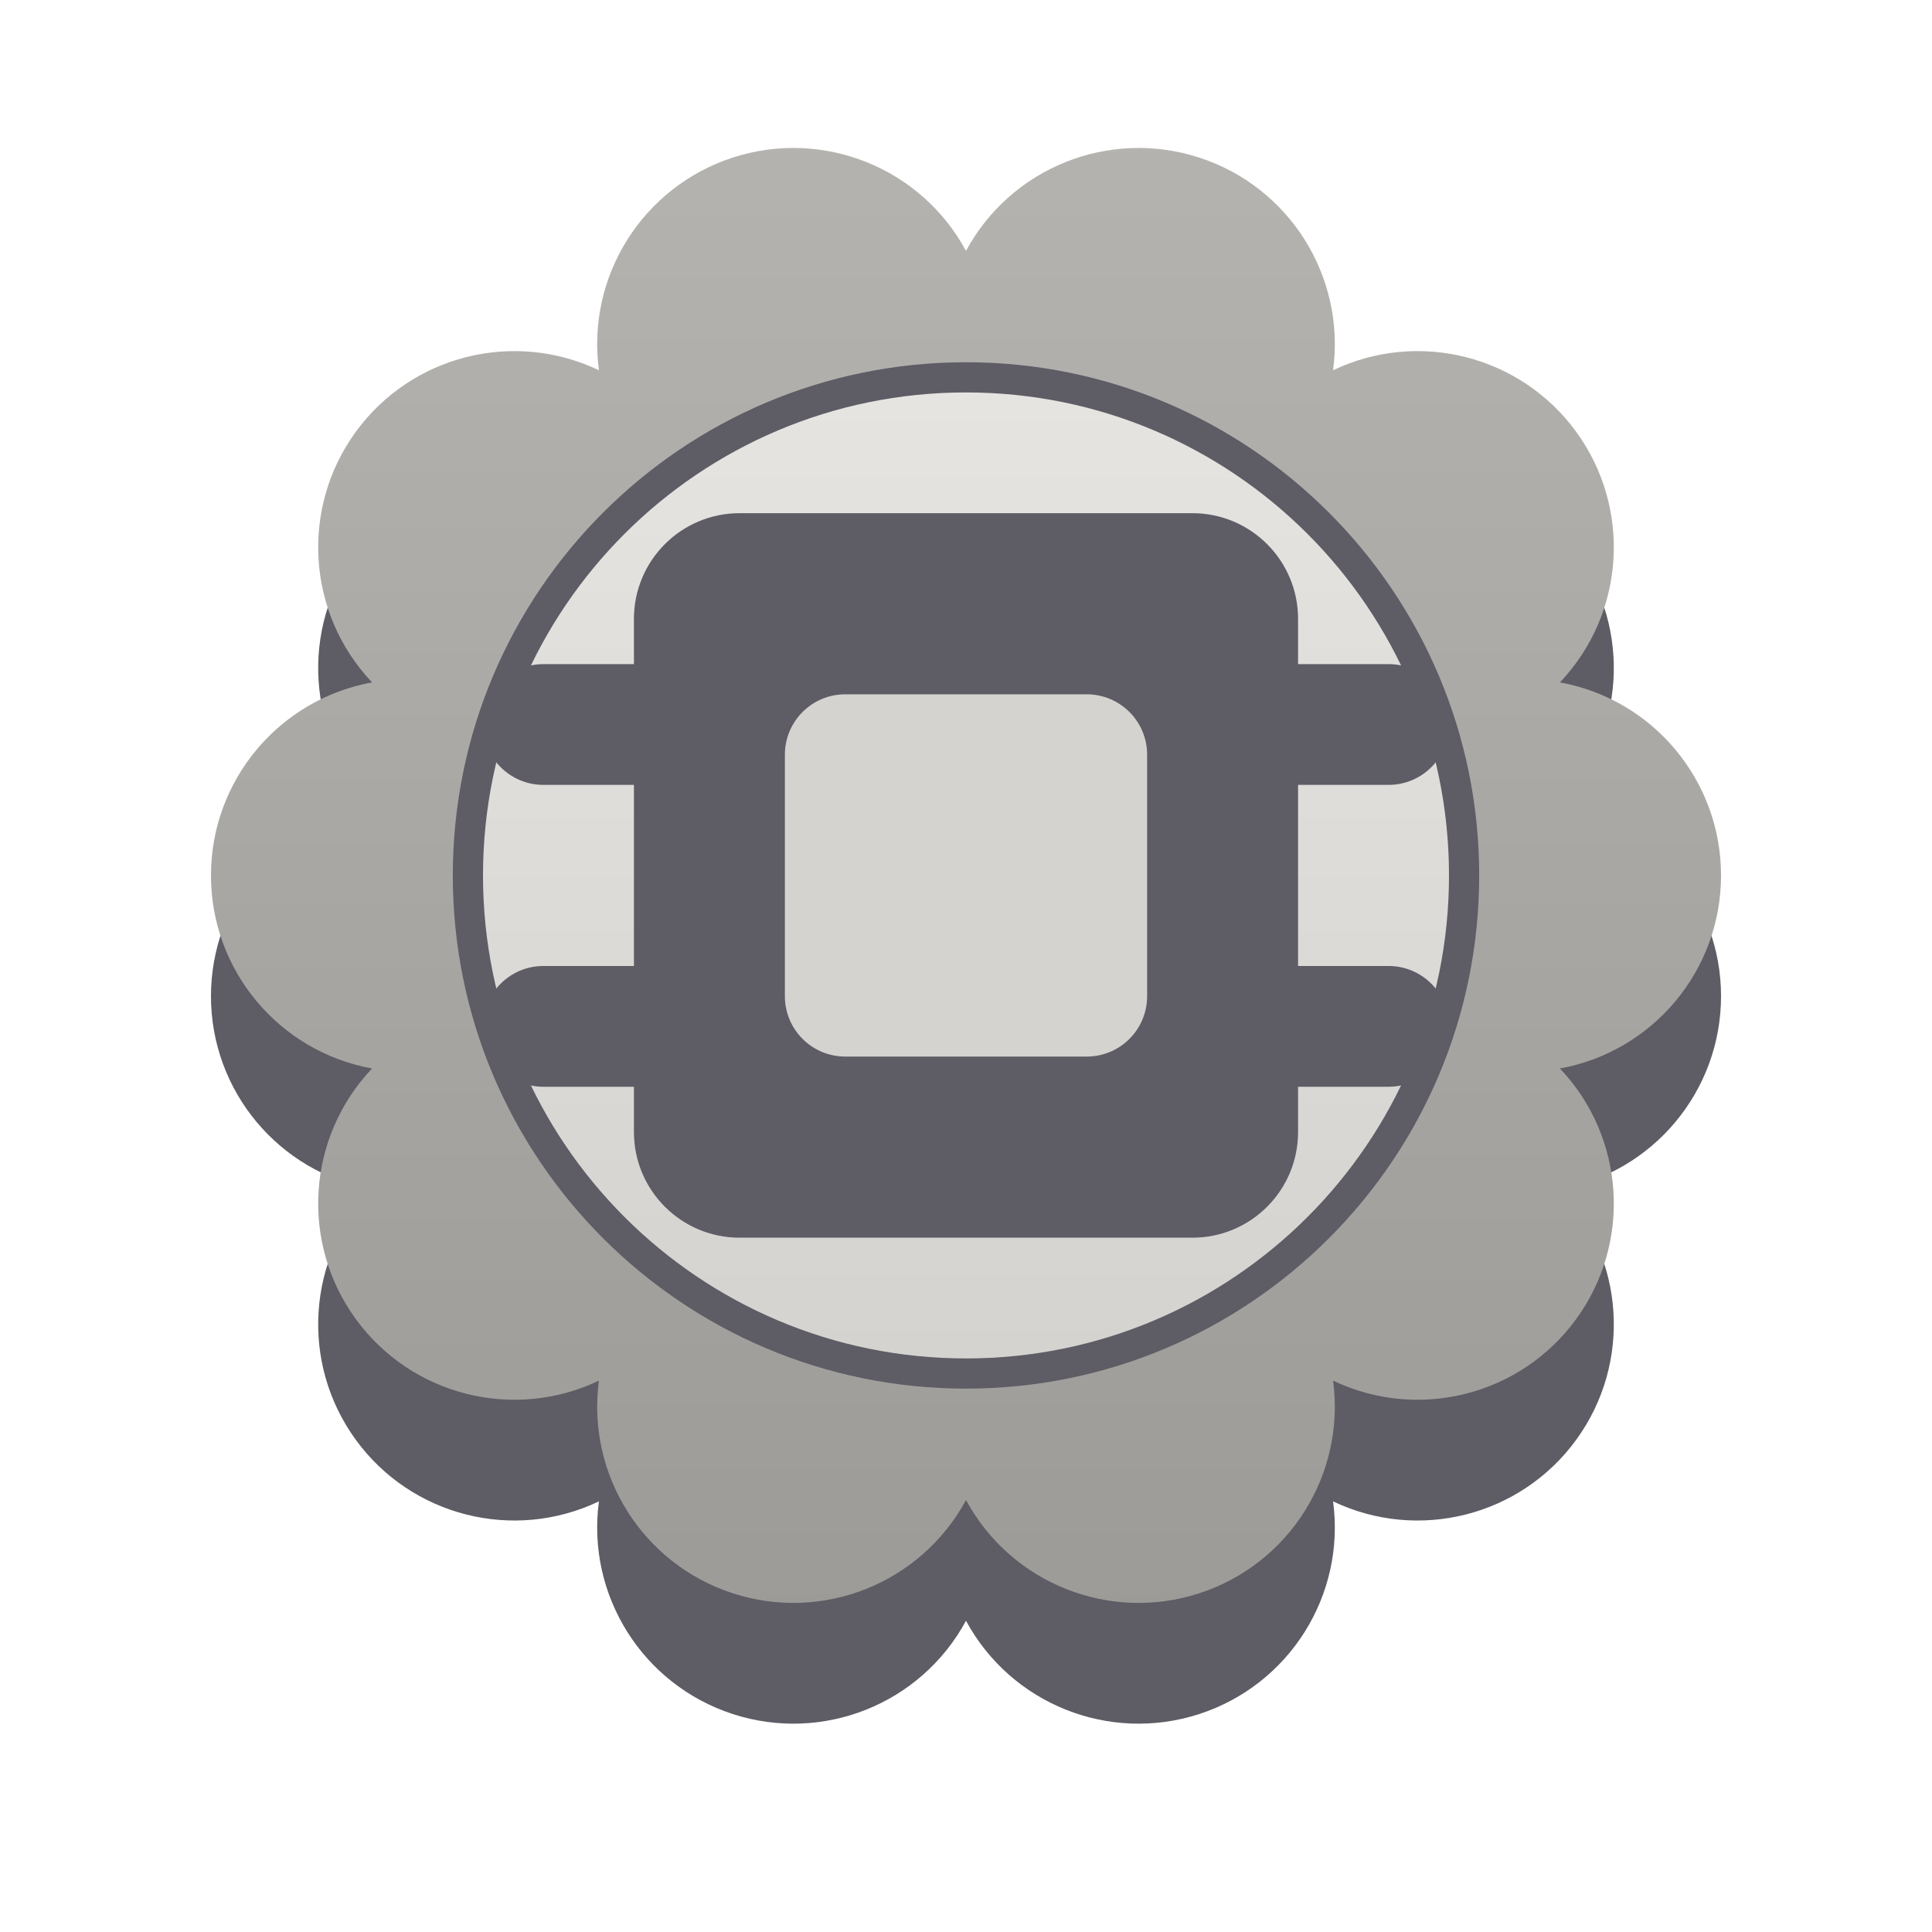
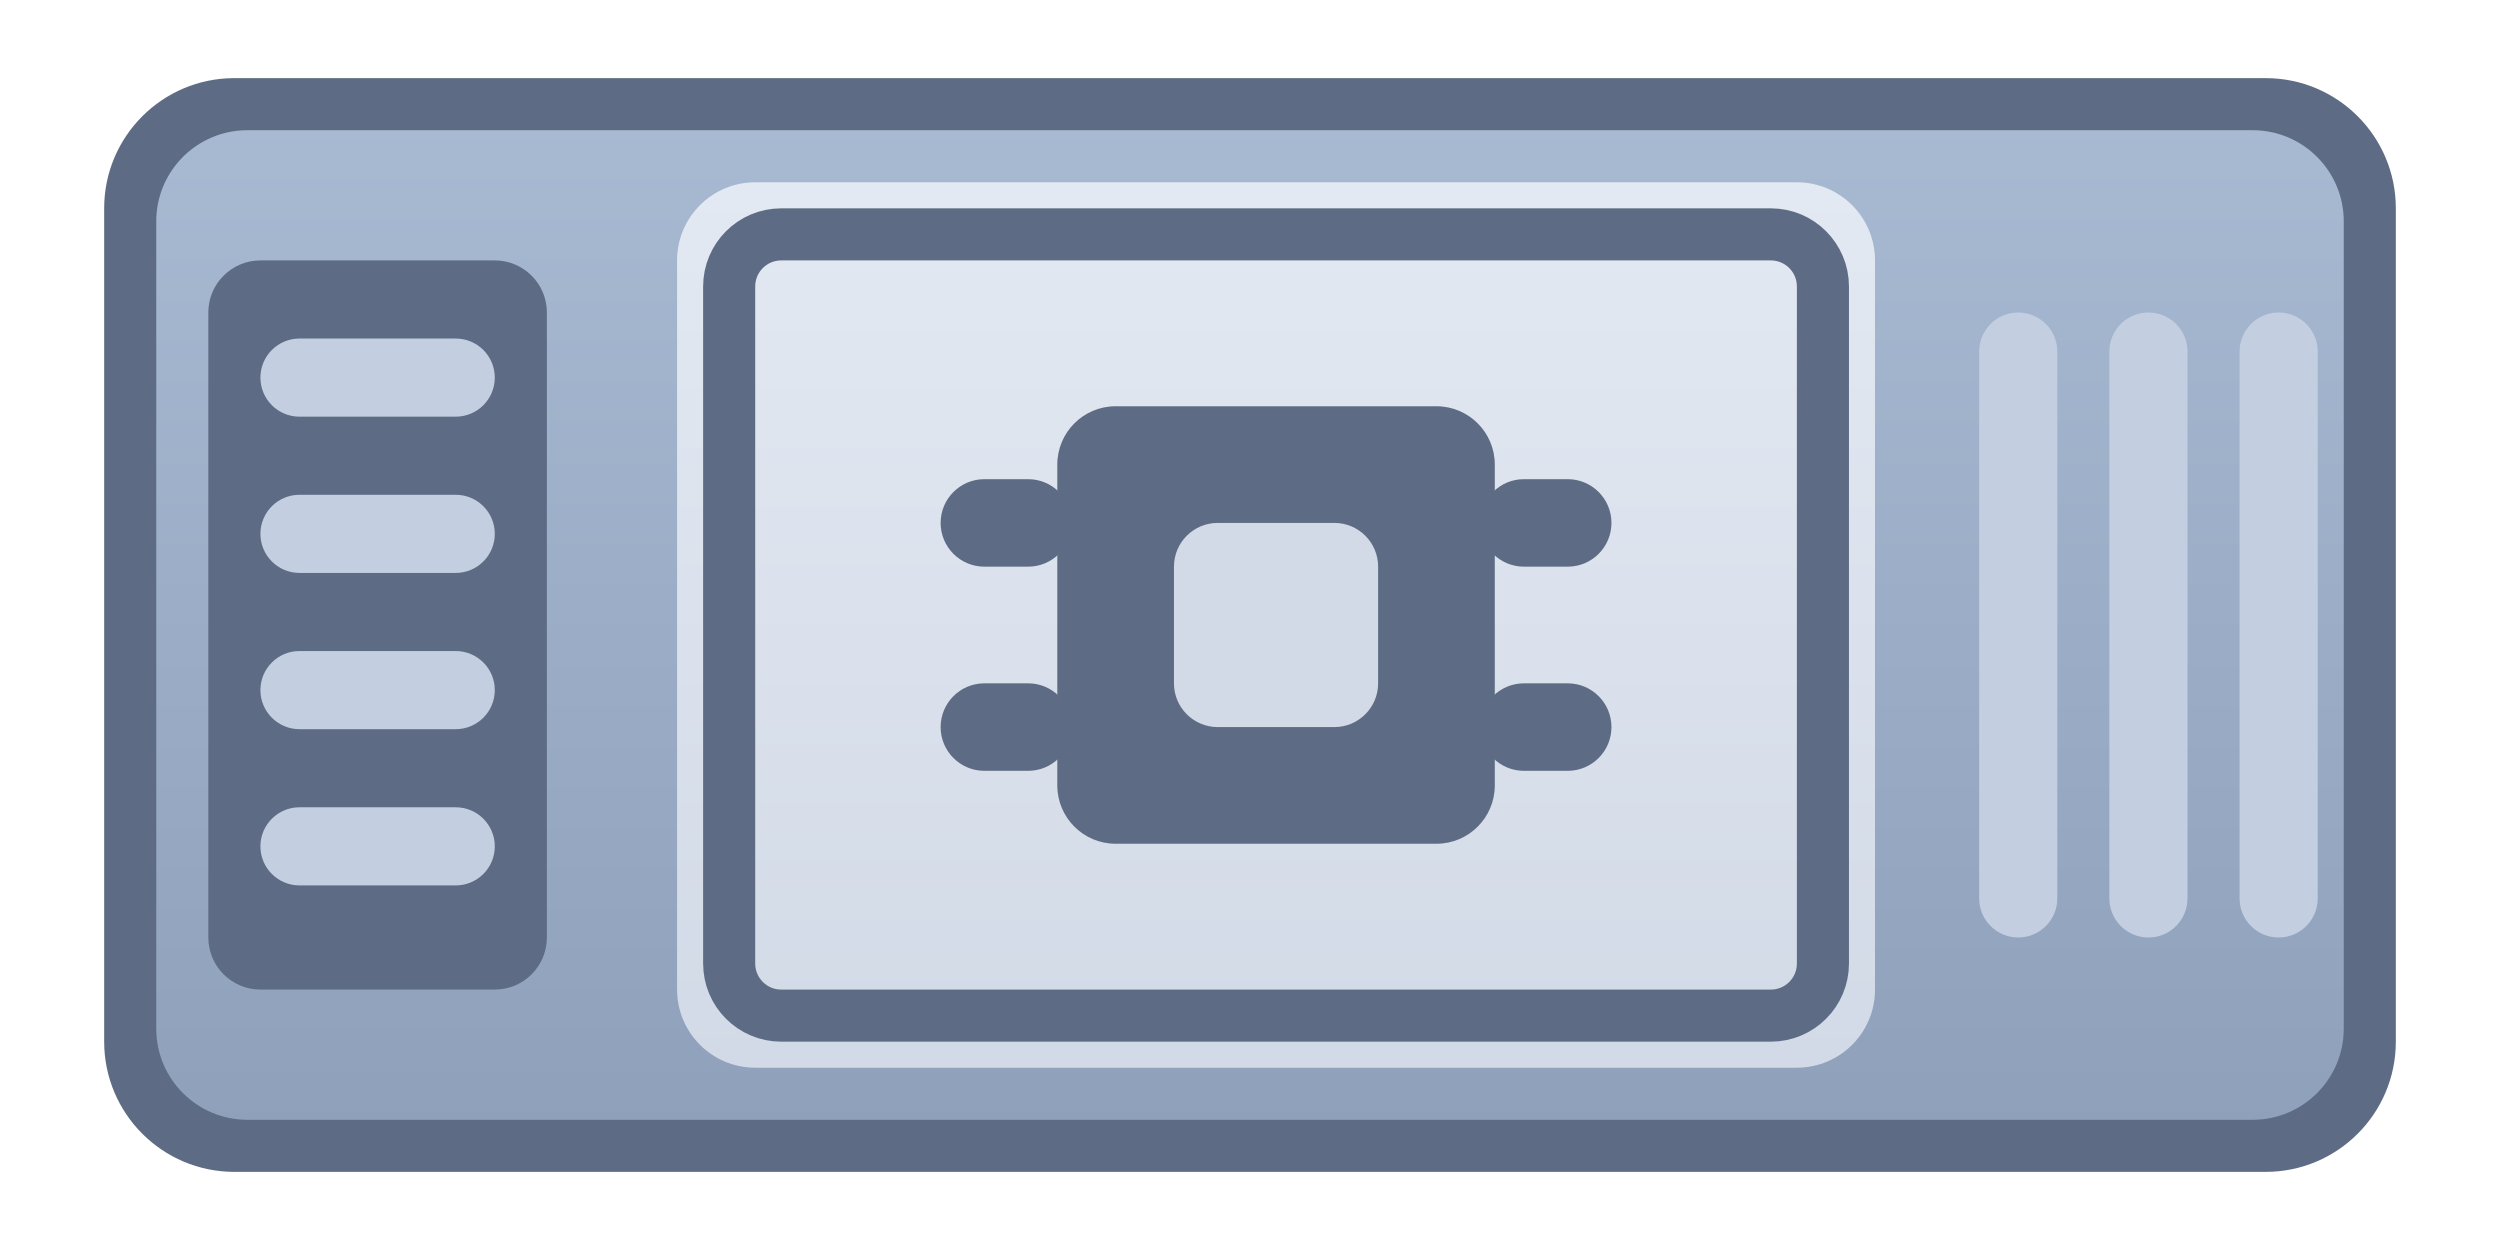
- <svg xmlns="http://www.w3.org/2000/svg" width="128" height="128" viewBox="0 0 128 128" version="1.1">
+ <svg xmlns="http://www.w3.org/2000/svg" width="192" height="96" viewBox="0 0 192 96" version="1.1">
  <defs>
-     <linearGradient id="rim" x1="0" y1="8" x2="0" y2="116" gradientUnits="userSpaceOnUse">
-       <stop offset="0" stop-color="#b5b3b0" />
-       <stop offset="1" stop-color="#9a9996" />
+     <linearGradient id="body" x1="0" y1="6" x2="0" y2="90" gradientUnits="userSpaceOnUse">
+       <stop offset="0" stop-color="#a9bad3" />
+       <stop offset="1" stop-color="#8e9fba" />
    </linearGradient>
-     <linearGradient id="field" x1="0" y1="26" x2="0" y2="90" gradientUnits="userSpaceOnUse">
-       <stop offset="0" stop-color="#e6e4e1" />
-       <stop offset="1" stop-color="#d5d3d0" />
+     <linearGradient id="field" x1="0" y1="14" x2="0" y2="82" gradientUnits="userSpaceOnUse">
+       <stop offset="0" stop-color="#e3e9f2" />
+       <stop offset="1" stop-color="#d2dae7" />
    </linearGradient>
+     <clipPath id="label">
+       <rect x="52" y="14" width="92" height="68" rx="6" />
+     </clipPath>
  </defs>
-   <path id="seal-profile" d="M103.35 53.21 A13 13 0 0 1 103.35 78.79 A13 13 0 0 1 88.32 99.47 A13 13 0 0 1 64.00 107.38 A13 13 0 0 1 39.68 99.47 A13 13 0 0 1 24.65 78.79 A13 13 0 0 1 24.65 53.21 A13 13 0 0 1 39.68 32.53 A13 13 0 0 1 64.00 24.62 A13 13 0 0 1 88.32 32.53 A13 13 0 0 1 103.35 53.21 Z" fill="#5e5c64" />
-   <path id="seal" d="M103.35 45.21 A13 13 0 0 1 103.35 70.79 A13 13 0 0 1 88.32 91.47 A13 13 0 0 1 64.00 99.38 A13 13 0 0 1 39.68 91.47 A13 13 0 0 1 24.65 70.79 A13 13 0 0 1 24.65 45.21 A13 13 0 0 1 39.68 24.53 A13 13 0 0 1 64.00 16.62 A13 13 0 0 1 88.32 24.53 A13 13 0 0 1 103.35 45.21 Z" fill="url(#rim)" />
-   <circle id="field-bezel" cx="64" cy="58" r="34" fill="#5e5c64" />
-   <circle id="field" cx="64" cy="58" r="32" fill="url(#field)" />
-   <g id="motif" transform="translate(0,-2)">
-     <rect id="chip-leg-l1" x="32" y="46" width="16" height="8" rx="4" fill="#5e5c64" />
-     <rect id="chip-leg-r1" x="80" y="46" width="16" height="8" rx="4" fill="#5e5c64" />
-     <rect id="chip-leg-l2" x="32" y="66" width="16" height="8" rx="4" fill="#5e5c64" />
-     <rect id="chip-leg-r2" x="80" y="66" width="16" height="8" rx="4" fill="#5e5c64" />
-     <rect id="chip-body" x="42" y="36" width="44" height="48" rx="7" fill="#5e5c64" />
-     <rect id="chip-die" x="52" y="48" width="24" height="24" rx="4" fill="#d5d3d0" />
+   <path id="shell-edge" d="M18 6 H174 A10 10 0 0 1 184 16 V80 A10 10 0 0 1 174 90 H18 A10 10 0 0 1 8 80 V16 A10 10 0 0 1 18 6 Z" fill="#5d6c84" />
+   <path id="shell" d="M19 10 H173 A7 7 0 0 1 180 17 V79 A7 7 0 0 1 173 86 H19 A7 7 0 0 1 12 79 V17 A7 7 0 0 1 19 10 Z" fill="url(#body)" />
+   <rect id="connector" x="16" y="20" width="26" height="56" rx="4" fill="#5d6c84" />
+   <rect id="pin-1" x="20" y="26" width="18" height="6" rx="3" fill="#c3cfe1" />
+   <rect id="pin-2" x="20" y="38" width="18" height="6" rx="3" fill="#c3cfe1" />
+   <rect id="pin-3" x="20" y="50" width="18" height="6" rx="3" fill="#c3cfe1" />
+   <rect id="pin-4" x="20" y="62" width="18" height="6" rx="3" fill="#c3cfe1" />
+   <rect id="ridge-1" x="152" y="24" width="6" height="48" rx="3" fill="#c3cfe1" />
+   <rect id="ridge-2" x="162" y="24" width="6" height="48" rx="3" fill="#c3cfe1" />
+   <rect id="ridge-3" x="172" y="24" width="6" height="48" rx="3" fill="#c3cfe1" />
+   <rect id="label" x="52" y="14" width="92" height="68" rx="6" fill="url(#field)" />
+   <rect id="label-frame" x="56" y="18" width="84" height="60" rx="4" fill="none" stroke="#5d6c84" stroke-width="4" />
+   <g id="motif" transform="translate(98,48) scale(1.12)">
+     <rect x="-23" y="-10" width="9" height="6" rx="3" fill="#5d6c84" />
+     <rect x="14" y="-10" width="9" height="6" rx="3" fill="#5d6c84" />
+     <rect x="-23" y="4" width="9" height="6" rx="3" fill="#5d6c84" />
+     <rect x="14" y="4" width="9" height="6" rx="3" fill="#5d6c84" />
+     <rect x="-15" y="-15" width="30" height="30" rx="4" fill="#5d6c84" />
+     <rect x="-7" y="-7" width="14" height="14" rx="3" fill="#d2dae7" />
  </g>
</svg>
